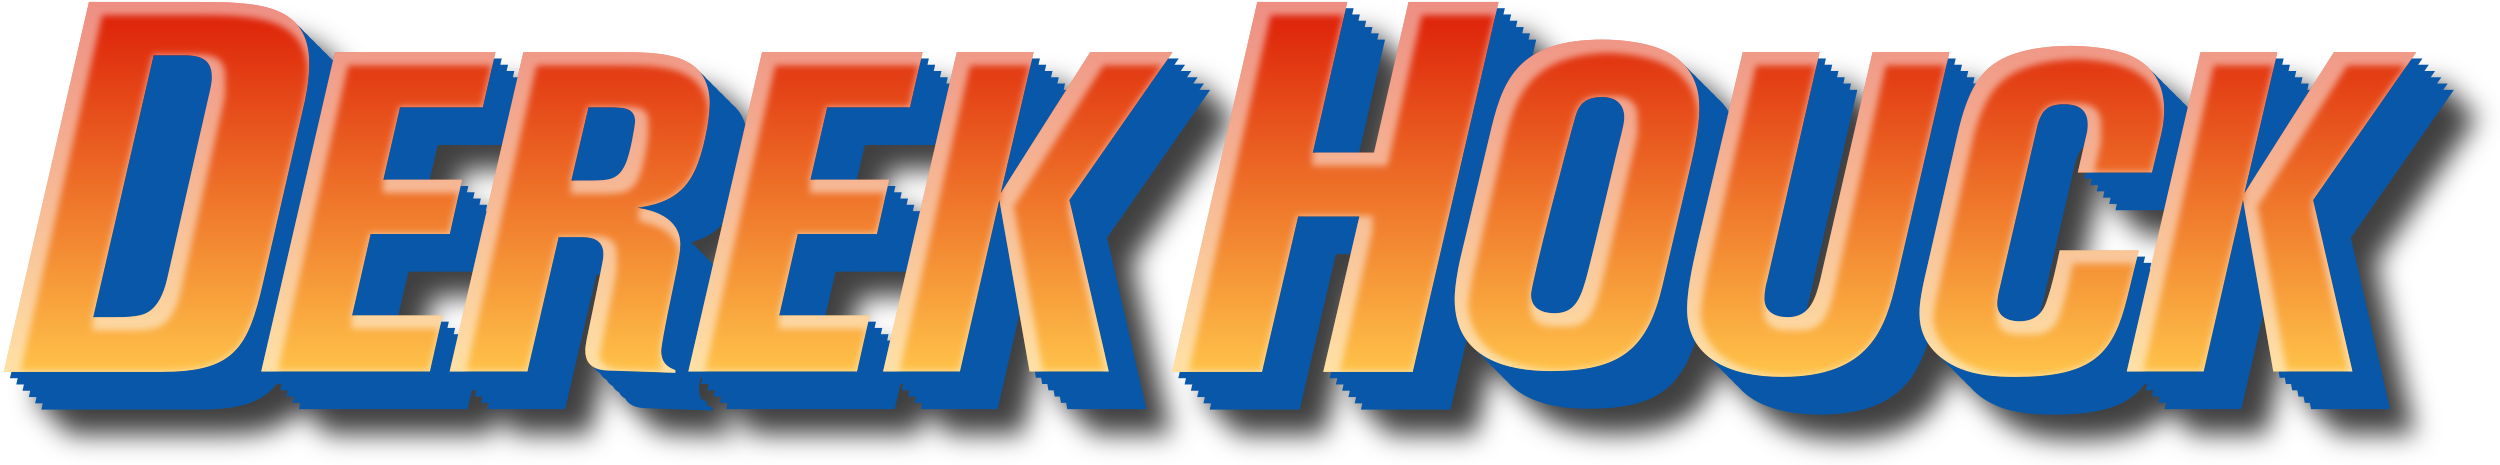
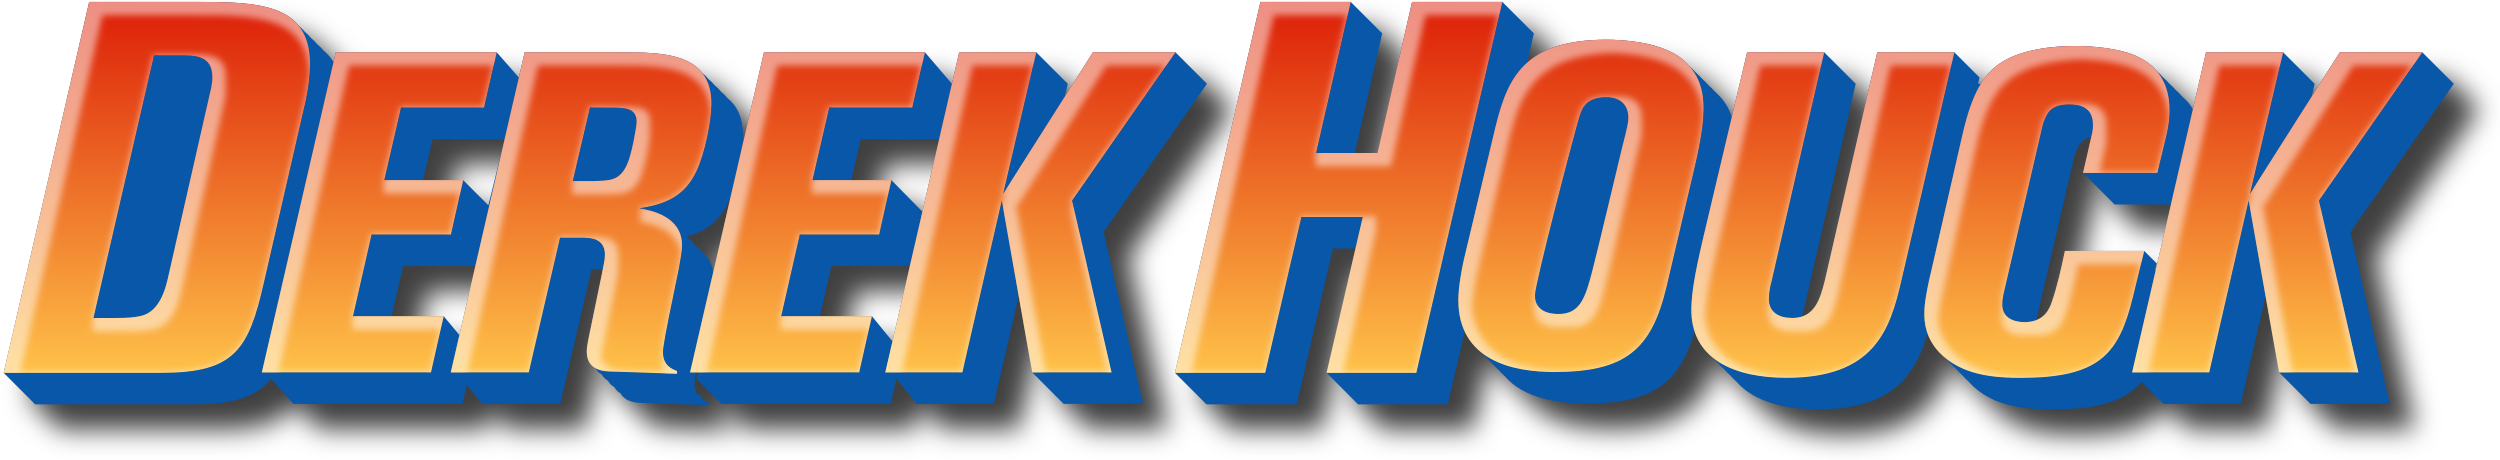
- <svg xmlns="http://www.w3.org/2000/svg" xmlns:xlink="http://www.w3.org/1999/xlink" width="398px" height="74px" viewBox="0 0 398 74" version="1.1">
+ <svg xmlns="http://www.w3.org/2000/svg" xmlns:xlink="http://www.w3.org/1999/xlink" width="397px" height="73px" viewBox="0 0 397 73" version="1.1">
  <defs>
-     <path d="M340.873,60.832 C338.313,64.232 334.15,65.704 326.264,65.704 C323.024,65.704 320.072,65.416 317.552,64.408 C316.209,63.871 314.437,62.904 313.074,61.323 C312.726,61.021 312.389,60.689 312.074,60.323 C311.726,60.021 311.389,59.689 311.074,59.323 C310.726,59.021 310.389,58.689 310.074,58.323 C309.726,58.021 309.389,57.689 309.074,57.323 C308.011,56.401 307.054,55.194 306.5,53.637 C304.596,60.13 301.049,65.696 289.125,65.696 C283.806,65.696 278.887,64.465 276.179,61.299 C275.819,60.99 275.485,60.657 275.179,60.299 C274.819,59.99 274.485,59.657 274.179,59.299 C273.819,58.99 273.485,58.657 273.179,58.299 C272.819,57.99 272.485,57.657 272.179,57.299 C270.967,56.257 270.045,54.947 269.514,53.328 C267.045,61.73 262.7,64.776 252.264,64.776 C247.738,64.776 242.357,63.921 239.345,60.41 C238.989,60.103 238.654,59.77 238.345,59.41 C237.989,59.103 237.654,58.77 237.345,58.41 C236.989,58.103 236.654,57.77 236.345,57.41 C235.989,57.103 235.654,56.77 235.345,56.41 C234.388,55.586 233.587,54.574 233.009,53.336 L230.325,64.904 L216.078,64.904 L216.31,63.904 L215.078,63.904 L215.31,62.904 L214.078,62.904 L214.31,61.904 L213.078,61.904 L213.31,60.904 L212.078,60.904 L212.31,59.904 L211.078,59.904 L215.665,40.159 L212.079,40.159 L206.33,64.904 L192,64.904 L192.231,63.904 L191,63.904 L191.231,62.904 L190,62.904 L190.231,61.904 L189,61.904 L189.231,60.904 L188,60.904 L188.231,59.904 L187,59.904 L200.58,1 L214.911,1 L214.681,2 L215.911,2 L215.681,3 L216.911,3 L216.681,4 L217.911,4 L217.681,5 L218.911,5 L218.681,6 L219.911,6 L215.558,24.995 L219.16,24.995 L224.659,1 L238.989,1 L238.757,2 L239.989,2 L239.757,3 L240.989,3 L240.757,4 L241.989,4 L241.757,5 L242.989,5 L242.757,6 L243.989,6 L242.907,10.663 C245.446,8.391 249.31,7 255.544,7 C258.208,7 263.68,7.36 266.992,9.664 C267.695,10.162 268.277,10.699 268.756,11.26 C269.131,11.582 269.463,11.917 269.756,12.26 C270.131,12.582 270.463,12.917 270.756,13.26 C271.131,13.582 271.463,13.917 271.756,14.26 C272.131,14.582 272.463,14.917 272.756,15.26 C274.179,16.483 274.983,17.885 275.429,19.273 L277.861,9 L290.101,9 L289.871,10 L291.101,10 L290.871,11 L292.101,11 L291.871,12 L293.101,12 L292.871,13 L294.101,13 L293.871,14 L295.101,14 L286.749,50.36 C286.705,50.491 286.648,50.703 286.59,50.963 C288.868,50.208 289.571,47.709 290.173,45.36 L298.525,9 L310.765,9 L310.533,10 L311.765,10 L311.533,11 L312.765,11 L312.533,12 L313.765,12 L313.533,13 L314.765,13 L314.533,14 L314.971,14 C315.841,12.577 316.767,11.663 317.736,10.952 C321.12,8.432 326.808,8 329.976,8 C333.072,8 336.96,8.432 339.48,9.512 C340.629,10.019 341.905,10.779 342.935,12.01 C343.284,12.303 343.621,12.635 343.935,13.01 C344.284,13.303 344.621,13.635 344.935,14.01 C345.284,14.303 345.621,14.635 345.935,15.01 C346.284,15.303 346.621,15.635 346.935,16.01 C347.569,16.543 348.163,17.201 348.654,18.019 L350.736,9 L362.976,9 L362.742,10 L363.976,10 L363.742,11 L364.976,11 L364.742,12 L365.976,12 L365.742,13 L366.976,13 L366.742,14 L367.976,14 L367.493,16.064 L371.976,9 L385.08,9 L384.383,10 L386.08,10 L385.383,11 L387.08,11 L386.383,12 L388.08,12 L387.383,13 L389.08,13 L388.383,14 L390.08,14 L373.664,37.544 L379.928,64.832 L367.328,64.832 L367.151,63.832 L366.328,63.832 L366.151,62.832 L365.328,62.832 L365.151,61.832 L364.328,61.832 L364.151,60.832 L363.328,60.832 L363.151,59.832 L362.328,59.832 L360.179,47.674 L356.24,64.832 L344,64.832 L344.231,63.832 L343,63.832 L343.231,62.832 L342,62.832 L342.231,61.832 L341,61.832 L341.231,60.832 L340.873,60.832 L340.873,60.832 Z M342.761,43.544 L345.158,33.16 L336.2,33.16 L336.429,32.16 L335.2,32.16 L335.429,31.16 L334.2,31.16 L334.429,30.16 L333.2,30.16 L333.429,29.16 L332.2,29.16 L332.429,28.16 L331.2,28.16 L332.51,22.439 C330.794,22.848 330.329,24.033 329.864,25.312 L323.816,51.376 C323.803,51.428 323.79,51.481 323.777,51.533 C325.428,50.896 325.957,49.451 326.232,48.68 C327.096,46.232 327.744,43.28 328.32,40.544 L340.92,40.544 L340.675,41.544 L341.92,41.544 L341.675,42.544 L342.92,42.544 L342.675,43.544 L342.761,43.544 L342.761,43.544 Z M142.759,60.832 L141.856,64.832 L115,64.832 L115.231,63.832 L114,63.832 L114.231,62.832 L113,62.832 L113.231,61.832 L112,61.832 L112.231,60.832 L111,60.832 L111.231,59.832 L110.92,59.832 C110.79,60.611 110.696,61.28 110.696,61.592 C110.696,61.963 110.738,62.287 110.811,62.57 C110.852,62.586 110.891,62.601 110.928,62.616 L110.928,62.928 C110.97,63.033 111.017,63.131 111.068,63.223 C111.385,63.409 111.697,63.524 111.928,63.616 L111.928,64.048 L111.795,64.044 C112.2,64.342 112.631,64.497 112.928,64.616 L112.928,65.048 L102.272,64.688 C100.736,64.637 99.528,64.222 98.958,63.158 C98.532,62.92 98.192,62.594 97.958,62.158 C97.532,61.92 97.192,61.594 96.958,61.158 C96.532,60.92 96.192,60.594 95.958,60.158 C95.532,59.92 95.192,59.594 94.958,59.158 C94.109,58.684 93.6,57.857 93.6,56.52 C93.6,56.16 93.6,55.656 94.104,53.352 L95.976,44.28 C96.038,43.971 96.093,43.695 96.143,43.448 L94.352,43.448 L89.384,64.832 L77,64.832 L77.231,63.832 L76,63.832 L76.231,62.832 L75,62.832 L75.231,61.832 L74.533,61.832 L73.856,64.832 L47,64.832 L47.231,63.832 L46,63.832 L46.231,62.832 L45,62.832 L45.231,61.832 L44,61.832 L44.231,60.832 L43.453,60.832 C41.153,63.744 37.592,64.904 31.078,64.904 L6,64.904 L6.231,63.904 L5,63.904 L5.231,62.904 L4,62.904 L4.231,61.904 L3,61.904 L3.231,60.904 L2,60.904 L2.231,59.904 L1,59.904 L14.58,1 L31.077,1 C38.532,1 44.835,1.085 47.814,4.741 C48.18,5.04 48.514,5.372 48.814,5.741 C49.18,6.04 49.514,6.372 49.814,6.741 C50.18,7.04 50.514,7.372 50.814,7.741 C51.18,8.04 51.514,8.372 51.814,8.741 C52.429,9.244 52.954,9.839 53.38,10.544 L53.736,9 L79.296,9 L79.066,10 L80.296,10 L80.066,11 L81.296,11 L81.066,12 L82.296,12 L82.066,13 L82.812,13 L83.736,9 L98.568,9 C103.842,9 109.347,9 111.915,12.253 C112.284,12.547 112.619,12.878 112.915,13.253 C113.284,13.547 113.619,13.878 113.915,14.253 C114.284,14.547 114.619,14.878 114.915,15.253 C115.284,15.547 115.619,15.878 115.915,16.253 C117.455,17.477 118.4,19.366 118.4,22.28 C118.4,22.732 118.367,23.266 118.306,23.855 L121.736,9 L147.296,9 L147.066,10 L148.296,10 L148.066,11 L149.296,11 L149.066,12 L150.296,12 L150.066,13 L151.296,13 L151.066,14 L151.582,14 L152.736,9 L164.976,9 L164.742,10 L165.976,10 L165.742,11 L166.976,11 L166.742,12 L167.976,12 L167.742,13 L168.976,13 L168.742,14 L169.976,14 L169.493,16.064 L173.976,9 L187.08,9 L186.383,10 L188.08,10 L187.383,11 L189.08,11 L188.383,12 L190.08,12 L189.383,13 L191.08,13 L190.383,14 L192.08,14 L175.664,37.544 L181.928,64.832 L169.328,64.832 L169.151,63.832 L168.328,63.832 L168.151,62.832 L167.328,62.832 L167.151,61.832 L166.328,61.832 L166.151,60.832 L165.328,60.832 L165.151,59.832 L164.328,59.832 L162.179,47.674 L158.24,64.832 L146,64.832 L146.231,63.832 L145,63.832 L145.231,62.832 L144,62.832 L144.231,61.832 L143,61.832 L143.231,60.832 L142.759,60.832 L142.759,60.832 Z M142.138,54.904 L144.899,42.944 L132.424,42.944 L130.611,50.904 L138.872,50.904 L138.646,51.904 L139.872,51.904 L139.646,52.904 L140.872,52.904 L140.646,53.904 L141.872,53.904 L141.646,54.904 L142.138,54.904 L142.138,54.904 Z M146.894,34.304 L149.554,22.784 L137.104,22.784 L135.596,29.304 L141.968,29.304 L141.743,30.304 L142.968,30.304 L142.743,31.304 L143.968,31.304 L143.743,32.304 L144.968,32.304 L144.743,33.304 L145.968,33.304 L145.743,34.304 L146.894,34.304 L146.894,34.304 Z M116.461,31.849 C116.319,32.217 116.173,32.558 116.024,32.864 C114.523,36.088 112.207,37.51 109.473,38.255 C109.568,38.361 109.66,38.471 109.747,38.586 C110.117,38.872 110.457,39.203 110.747,39.586 C111.117,39.872 111.457,40.203 111.747,40.586 C112.72,41.337 113.484,42.399 113.674,43.918 L116.461,31.849 L116.461,31.849 Z M73.369,53.904 L75.899,42.944 L64.424,42.944 L62.611,50.904 L70.872,50.904 L70.646,51.904 L71.872,51.904 L71.646,52.904 L72.872,52.904 L72.646,53.904 L73.369,53.904 L73.369,53.904 Z M77.894,34.304 L80.554,22.784 L69.104,22.784 L67.596,29.304 L73.968,29.304 L73.743,30.304 L74.968,30.304 L74.743,31.304 L75.968,31.304 L75.743,32.304 L76.968,32.304 L76.743,33.304 L77.968,33.304 L77.743,34.304 L77.894,34.304 L77.894,34.304 Z" id="path-1" />
+     <path d="M325.264,64.704 C322.024,64.704 319.072,64.416 316.552,63.408 C315.209,62.871 313.437,61.904 312.074,60.323 C311.726,60.021 311.389,59.689 311.074,59.323 C310.726,59.021 310.389,58.689 310.074,58.323 C309.726,58.021 309.389,57.689 309.074,57.323 C308.726,57.021 308.389,56.689 308.074,56.323 C307.011,55.401 306.054,54.194 305.5,52.637 C303.596,59.13 300.049,64.696 288.125,64.696 C282.806,64.696 277.887,63.465 275.179,60.299 C274.819,59.99 274.485,59.657 274.179,59.299 C273.819,58.99 273.485,58.657 273.179,58.299 C272.819,57.99 272.485,57.657 272.179,57.299 C271.819,56.99 271.485,56.657 271.179,56.299 C269.967,55.257 269.045,53.947 268.514,52.328 C266.045,60.73 261.7,63.776 251.264,63.776 C246.738,63.776 241.357,62.921 238.345,59.41 C237.989,59.103 237.654,58.77 237.345,58.41 C236.989,58.103 236.654,57.77 236.345,57.41 C235.989,57.103 235.654,56.77 235.345,56.41 C234.989,56.103 234.654,55.77 234.345,55.41 C233.388,54.586 232.587,53.574 232.009,52.336 L229.325,63.904 L215.078,63.904 L210.078,58.904 L214.665,39.159 L211.079,39.159 L205.33,63.904 L191,63.904 L186,58.904 L199.58,-5.68434189e-14 L213.911,-5.68434189e-14 L218.911,5 L214.558,23.995 L218.16,23.995 L223.659,-5.68434189e-14 L237.989,-5.68434189e-14 L242.989,5 L241.907,9.663 C244.446,7.391 248.31,6 254.544,6 C257.208,6 262.68,6.36 265.992,8.664 C266.695,9.162 267.277,9.699 267.756,10.26 C268.131,10.582 268.463,10.917 268.756,11.26 C269.131,11.582 269.463,11.917 269.756,12.26 C270.131,12.582 270.463,12.917 270.756,13.26 C271.131,13.582 271.463,13.917 271.756,14.26 C273.179,15.483 273.983,16.885 274.429,18.273 L276.861,8 L289.101,8 L294.101,13 L285.749,49.36 C285.705,49.491 285.648,49.703 285.59,49.963 C287.868,49.208 288.571,46.709 289.173,44.36 L297.525,8 L309.765,8 L313.765,12 L313.533,13 L313.971,13 C314.841,11.577 315.767,10.663 316.736,9.952 C320.12,7.432 325.808,7 328.976,7 C332.072,7 335.96,7.432 338.48,8.512 C339.629,9.019 340.905,9.779 341.935,11.01 C342.284,11.303 342.621,11.635 342.935,12.01 C343.284,12.303 343.621,12.635 343.935,13.01 C344.284,13.303 344.621,13.635 344.935,14.01 C345.284,14.303 345.621,14.635 345.935,15.01 C346.569,15.543 347.163,16.201 347.654,17.019 L349.736,8 L361.976,8 L366.976,13 L366.493,15.064 L370.976,8 L384.08,8 L389.08,13 L372.664,36.544 L378.928,63.832 L366.328,63.832 L361.328,58.832 L359.179,46.674 L355.24,63.832 L343,63.832 L339.458,60.323 L339.873,59.832 C337.313,63.232 333.15,64.704 325.264,64.704 Z M344.158,32.16 L335.2,32.16 L330.2,27.16 L331.51,21.439 C329.794,21.848 329.329,23.033 328.864,24.312 L322.816,50.376 C322.803,50.428 322.79,50.481 322.777,50.533 C324.428,49.896 324.957,48.451 325.232,47.68 C326.096,45.232 326.744,42.28 327.32,39.544 L339.92,39.544 L341.92,41.544 L341.675,42.544 L341.761,42.544 L344.158,32.16 Z M140.856,63.832 L114,63.832 L110,59.832 L110.231,58.832 L109.92,58.832 C109.79,59.611 109.696,60.28 109.696,60.592 C109.696,60.963 109.738,61.287 109.811,61.57 C109.852,61.586 109.891,61.601 109.928,61.616 L109.928,61.928 C109.97,62.033 110.017,62.131 110.068,62.223 C110.385,62.409 110.697,62.524 110.928,62.616 L110.928,63.048 L110.795,63.044 C111.2,63.342 111.631,63.497 111.928,63.616 L111.928,64.048 L101.272,63.688 C99.736,63.637 98.528,63.222 97.958,62.158 C97.532,61.92 97.192,61.594 96.958,61.158 C96.532,60.92 96.192,60.594 95.958,60.158 C95.532,59.92 95.192,59.594 94.958,59.158 C94.532,58.92 94.192,58.594 93.958,58.158 C93.109,57.684 92.6,56.857 92.6,55.52 C92.6,55.16 92.6,54.656 93.104,52.352 L94.976,43.28 C95.038,42.971 95.093,42.695 95.143,42.448 L93.352,42.448 L88.384,63.832 L76,63.832 L73.533,60.832 L72.856,63.832 L46,63.832 L42.453,59.832 C40.153,62.744 36.592,63.904 30.078,63.904 L5,63.904 L1.42108547e-13,58.904 L13.58,-5.68434189e-14 L30.077,-5.68434189e-14 C37.532,-5.68434189e-14 43.835,0.085 46.814,3.741 C47.18,4.04 47.514,4.372 47.814,4.741 C48.18,5.04 48.514,5.372 48.814,5.741 C49.18,6.04 49.514,6.372 49.814,6.741 C50.18,7.04 50.514,7.372 50.814,7.741 C51.429,8.244 51.954,8.839 52.38,9.544 L52.736,8 L78.296,8 L81.812,12 L82.736,8 L97.568,8 C102.842,8 108.347,8 110.915,11.253 C111.284,11.547 111.619,11.878 111.915,12.253 C112.284,12.547 112.619,12.878 112.915,13.253 C113.284,13.547 113.619,13.878 113.915,14.253 C114.284,14.547 114.619,14.878 114.915,15.253 C116.455,16.477 117.4,18.366 117.4,21.28 C117.4,21.732 117.367,22.266 117.306,22.855 L120.736,8 L146.296,8 L150.582,13 L151.736,8 L163.976,8 L168.976,13 L168.493,15.064 L172.976,8 L186.08,8 L191.08,13 L174.664,36.544 L180.928,63.832 L168.328,63.832 L163.328,58.832 L161.179,46.674 L157.24,63.832 L145,63.832 L141.759,59.832 L140.856,63.832 Z M143.899,41.944 L131.424,41.944 L129.611,49.904 L137.872,49.904 L141.138,53.904 L143.899,41.944 Z M148.554,21.784 L136.104,21.784 L134.596,28.304 L140.968,28.304 L145.894,33.304 L148.554,21.784 Z M115.024,31.864 C113.523,35.088 111.207,36.51 108.473,37.255 C108.568,37.361 108.66,37.471 108.747,37.586 C109.117,37.872 109.457,38.203 109.747,38.586 C110.117,38.872 110.457,39.203 110.747,39.586 C111.72,40.337 112.484,41.399 112.674,42.918 L115.461,30.849 C115.319,31.217 115.173,31.558 115.024,31.864 Z M74.899,41.944 L63.424,41.944 L61.611,49.904 L69.872,49.904 L72.369,52.904 L74.899,41.944 Z M79.554,21.784 L68.104,21.784 L66.596,28.304 L72.968,28.304 L76.968,32.304 L79.554,21.784 Z" id="path-1" />
    <filter x="-1.0%" y="-6.2%" width="104.1%" height="124.7%" filterUnits="objectBoundingBox" id="filter-2">
      <feOffset dx="4" dy="4" in="SourceAlpha" result="shadowOffsetOuter1" />
      <feGaussianBlur stdDeviation="2" in="shadowOffsetOuter1" result="shadowBlurOuter1" />
      <feColorMatrix values="0 0 0 0 0   0 0 0 0 0   0 0 0 0 0  0 0 0 0.75 0" type="matrix" in="shadowBlurOuter1" />
    </filter>
    <linearGradient x1="50%" y1="0%" x2="50%" y2="100%" id="linearGradient-3">
      <stop stop-color="#DC1D07" offset="0%" />
      <stop stop-color="#FFC44A" offset="100%" />
    </linearGradient>
-     <path d="M-3.55271368e-15,58.904 L13.58,-3.19744231e-14 L30.077,-3.19744231e-14 C40.491,-3.19744231e-14 48.656,0.167 48.656,9.998 C48.656,11.498 48.406,13.58 47.99,15.58 L41.324,44.574 C38.908,55.238 36.659,58.904 25.078,58.904 L-3.55271368e-15,58.904 Z M28.689,8.504 L23.878,8.504 L14.256,50.2 C19.513,50.2 19.691,50.2 20.938,50.022 C22.274,49.844 24.769,49.487 26.016,44.142 L32.966,13.582 C33.055,13.048 33.144,12.513 33.144,11.979 C33.144,9.039 31.273,8.504 28.689,8.504 Z M41,58.832 L52.736,8 L78.296,8 L76.28,16.784 L63.104,16.784 L60.44,28.304 L72.968,28.304 L71.024,36.944 L58.424,36.944 L55.472,49.904 L69.872,49.904 L67.856,58.832 L41,58.832 Z M71,58.832 L82.736,8 L97.568,8 C104.768,8 112.4,8 112.4,16.28 C112.4,18.872 111.32,24.2 110.024,26.864 C108.08,31.04 104.768,32.192 100.952,32.768 C102.896,33.128 107.72,34.064 107.72,38.672 C107.72,39.68 107.504,40.688 107.216,42.344 L105.632,50.048 C105.416,51.128 104.696,54.728 104.696,55.592 C104.696,57.824 106.208,58.328 106.928,58.616 L106.928,59.048 L96.272,58.688 C94.112,58.616 92.6,57.824 92.6,55.52 C92.6,55.16 92.6,54.656 93.104,52.352 L94.976,43.28 C95.336,41.48 95.48,40.832 95.48,40.184 C95.48,37.664 93.464,37.448 91.88,37.448 L88.352,37.448 L83.384,58.832 L71,58.832 Z M93.104,16.784 L90.368,28.448 L93.752,28.448 C96.344,28.376 97.856,28.376 99.008,25.784 C99.728,24.272 100.52,19.736 100.52,19.016 C100.52,17.072 98.936,16.928 98.144,16.856 C97.424,16.784 96.992,16.784 93.104,16.784 Z M109,58.832 L120.736,8 L146.296,8 L144.28,16.784 L131.104,16.784 L128.44,28.304 L140.968,28.304 L139.024,36.944 L126.424,36.944 L123.472,49.904 L137.872,49.904 L135.856,58.832 L109,58.832 Z M158.72,30.464 L172.976,8 L186.08,8 L169.664,31.544 L175.928,58.832 L163.328,58.832 L158.504,31.544 L152.24,58.832 L140,58.832 L151.736,8 L163.976,8 L158.72,30.464 Z M199.58,-2.84217094e-14 L213.911,-2.84217094e-14 L208.412,23.995 L218.16,23.995 L223.659,-2.84217094e-14 L237.989,-2.84217094e-14 L224.325,58.904 L210.078,58.904 L215.827,34.159 L206.079,34.159 L200.33,58.904 L186,58.904 L199.58,-2.84217094e-14 Z M231.864,40.992 L236.544,21.336 C238.488,13.056 240.504,6 254.544,6 C257.208,6 262.68,6.36 265.992,8.664 C269.448,11.112 269.952,14.496 269.952,17.016 C269.952,20.328 268.872,24.864 268.08,28.176 L264.048,45.312 C261.672,55.248 257.496,58.776 246.264,58.776 C239.568,58.776 231,56.904 231,47.328 C231,45.384 231.504,42.576 231.864,40.992 Z M250.224,18.24 C249.288,21.408 243.168,44.736 243.168,46.608 C243.168,48.552 244.536,49.56 246.912,49.56 C250.296,49.56 251.16,47.112 252.312,42.576 C253.032,39.84 256.2,26.52 256.92,23.496 C257.928,19.536 258,19.104 258,18.384 C258,16.44 256.848,15.144 254.472,15.144 C251.304,15.144 250.656,16.872 250.224,18.24 Z M269.805,37.808 L276.861,8 L289.101,8 L280.749,44.36 C280.605,44.792 280.317,46.088 280.317,47.168 C280.317,49.256 281.829,50.192 284.061,50.192 C287.589,50.192 288.453,47.168 289.173,44.36 L297.525,8 L309.765,8 L301.341,44.36 C299.541,52.136 297.021,59.696 283.125,59.696 C274.989,59.696 267.789,56.816 268.005,48.536 C268.077,46.16 268.509,43.352 269.805,37.808 Z M343.52,20.896 L342.008,27.16 L330.2,27.16 L331.568,21.184 C331.712,20.68 331.784,20.104 331.784,19.528 C331.784,16.648 329.624,16.288 327.968,16.288 C325.016,16.288 324.44,17.728 323.864,19.312 L317.816,45.376 C317.6,46.24 317.384,47.176 317.384,48.04 C317.384,50.56 319.832,50.848 320.912,50.848 C324.08,50.848 324.872,48.688 325.232,47.68 C326.096,45.232 326.744,42.28 327.32,39.544 L339.92,39.544 L338.12,46.888 C335.888,56.032 332.72,59.704 320.264,59.704 C317.024,59.704 314.072,59.416 311.552,58.408 C309.032,57.4 305,54.88 305,49.624 C305,48.832 305,47.248 306.152,42.496 L311.048,21.112 C312.632,14.128 314.576,11.536 316.736,9.952 C320.12,7.432 325.808,7 328.976,7 C332.072,7 335.96,7.432 338.48,8.512 C340.928,9.592 343.952,11.824 343.952,17.296 C343.952,18.376 343.808,19.6 343.52,20.896 Z M356.72,30.464 L370.976,8 L384.08,8 L367.664,31.544 L373.928,58.832 L361.328,58.832 L356.504,31.544 L350.24,58.832 L338,58.832 L349.736,8 L361.976,8 L356.72,30.464 Z" id="path-4" />
+     <path d="M2.48689958e-14,58.904 L13.58,-3.55271368e-15 L30.077,-3.55271368e-15 C40.491,-3.55271368e-15 48.656,0.167 48.656,9.998 C48.656,11.498 48.406,13.58 47.99,15.58 L41.324,44.574 C38.908,55.238 36.659,58.904 25.078,58.904 L2.48689958e-14,58.904 Z M28.689,8.504 L23.878,8.504 L14.256,50.2 C19.513,50.2 19.691,50.2 20.938,50.022 C22.274,49.844 24.769,49.487 26.016,44.142 L32.966,13.582 C33.055,13.048 33.144,12.513 33.144,11.979 C33.144,9.039 31.273,8.504 28.689,8.504 Z M41,58.832 L52.736,8 L78.296,8 L76.28,16.784 L63.104,16.784 L60.44,28.304 L72.968,28.304 L71.024,36.944 L58.424,36.944 L55.472,49.904 L69.872,49.904 L67.856,58.832 L41,58.832 Z M71,58.832 L82.736,8 L97.568,8 C104.768,8 112.4,8 112.4,16.28 C112.4,18.872 111.32,24.2 110.024,26.864 C108.08,31.04 104.768,32.192 100.952,32.768 C102.896,33.128 107.72,34.064 107.72,38.672 C107.72,39.68 107.504,40.688 107.216,42.344 L105.632,50.048 C105.416,51.128 104.696,54.728 104.696,55.592 C104.696,57.824 106.208,58.328 106.928,58.616 L106.928,59.048 L96.272,58.688 C94.112,58.616 92.6,57.824 92.6,55.52 C92.6,55.16 92.6,54.656 93.104,52.352 L94.976,43.28 C95.336,41.48 95.48,40.832 95.48,40.184 C95.48,37.664 93.464,37.448 91.88,37.448 L88.352,37.448 L83.384,58.832 L71,58.832 Z M93.104,16.784 L90.368,28.448 L93.752,28.448 C96.344,28.376 97.856,28.376 99.008,25.784 C99.728,24.272 100.52,19.736 100.52,19.016 C100.52,17.072 98.936,16.928 98.144,16.856 C97.424,16.784 96.992,16.784 93.104,16.784 Z M109,58.832 L120.736,8 L146.296,8 L144.28,16.784 L131.104,16.784 L128.44,28.304 L140.968,28.304 L139.024,36.944 L126.424,36.944 L123.472,49.904 L137.872,49.904 L135.856,58.832 L109,58.832 Z M158.72,30.464 L172.976,8 L186.08,8 L169.664,31.544 L175.928,58.832 L163.328,58.832 L158.504,31.544 L152.24,58.832 L140,58.832 L151.736,8 L163.976,8 L158.72,30.464 Z M199.58,0 L213.911,0 L208.412,23.995 L218.16,23.995 L223.659,0 L237.989,0 L224.325,58.904 L210.078,58.904 L215.827,34.159 L206.079,34.159 L200.33,58.904 L186,58.904 L199.58,0 Z M231.864,40.992 L236.544,21.336 C238.488,13.056 240.504,6 254.544,6 C257.208,6 262.68,6.36 265.992,8.664 C269.448,11.112 269.952,14.496 269.952,17.016 C269.952,20.328 268.872,24.864 268.08,28.176 L264.048,45.312 C261.672,55.248 257.496,58.776 246.264,58.776 C239.568,58.776 231,56.904 231,47.328 C231,45.384 231.504,42.576 231.864,40.992 Z M250.224,18.24 C249.288,21.408 243.168,44.736 243.168,46.608 C243.168,48.552 244.536,49.56 246.912,49.56 C250.296,49.56 251.16,47.112 252.312,42.576 C253.032,39.84 256.2,26.52 256.92,23.496 C257.928,19.536 258,19.104 258,18.384 C258,16.44 256.848,15.144 254.472,15.144 C251.304,15.144 250.656,16.872 250.224,18.24 Z M269.805,37.808 L276.861,8 L289.101,8 L280.749,44.36 C280.605,44.792 280.317,46.088 280.317,47.168 C280.317,49.256 281.829,50.192 284.061,50.192 C287.589,50.192 288.453,47.168 289.173,44.36 L297.525,8 L309.765,8 L301.341,44.36 C299.541,52.136 297.021,59.696 283.125,59.696 C274.989,59.696 267.789,56.816 268.005,48.536 C268.077,46.16 268.509,43.352 269.805,37.808 Z M343.52,20.896 L342.008,27.16 L330.2,27.16 L331.568,21.184 C331.712,20.68 331.784,20.104 331.784,19.528 C331.784,16.648 329.624,16.288 327.968,16.288 C325.016,16.288 324.44,17.728 323.864,19.312 L317.816,45.376 C317.6,46.24 317.384,47.176 317.384,48.04 C317.384,50.56 319.832,50.848 320.912,50.848 C324.08,50.848 324.872,48.688 325.232,47.68 C326.096,45.232 326.744,42.28 327.32,39.544 L339.92,39.544 L338.12,46.888 C335.888,56.032 332.72,59.704 320.264,59.704 C317.024,59.704 314.072,59.416 311.552,58.408 C309.032,57.4 305,54.88 305,49.624 C305,48.832 305,47.248 306.152,42.496 L311.048,21.112 C312.632,14.128 314.576,11.536 316.736,9.952 C320.12,7.432 325.808,7 328.976,7 C332.072,7 335.96,7.432 338.48,8.512 C340.928,9.592 343.952,11.824 343.952,17.296 C343.952,18.376 343.808,19.6 343.52,20.896 Z M356.72,30.464 L370.976,8 L384.08,8 L367.664,31.544 L373.928,58.832 L361.328,58.832 L356.504,31.544 L350.24,58.832 L338,58.832 L349.736,8 L361.976,8 L356.72,30.464 Z" id="path-4" />
    <filter x="-0.4%" y="-2.5%" width="100.8%" height="105.0%" filterUnits="objectBoundingBox" id="filter-5">
      <feMorphology radius="1" operator="erode" in="SourceAlpha" result="shadowSpreadInner1" />
      <feGaussianBlur stdDeviation="0.5" in="shadowSpreadInner1" result="shadowBlurInner1" />
      <feOffset dx="1" dy="1" in="shadowBlurInner1" result="shadowOffsetInner1" />
      <feComposite in="shadowOffsetInner1" in2="SourceAlpha" operator="arithmetic" k2="-1" k3="1" result="shadowInnerInner1" />
      <feColorMatrix values="0 0 0 0 1   0 0 0 0 1   0 0 0 0 1  0 0 0 0.5 0" type="matrix" in="shadowInnerInner1" />
    </filter>
  </defs>
  <g id="Page-1" stroke="none" stroke-width="1" fill="none" fill-rule="evenodd">
-     <g id="Outlines-with-3D-effect" transform="translate(0.584, 0.304)" fill-rule="nonzero">
+     <g id="Smooth-lines" transform="translate(0.584, 0.304)" fill-rule="nonzero">
      <g id="3D-Effect-Flattened">
        <use fill="black" fill-opacity="1" filter="url(#filter-2)" xlink:href="#path-1" />
        <use fill="#0857A8" xlink:href="#path-1" />
      </g>
      <g id="Outlines">
        <use fill="url(#linearGradient-3)" xlink:href="#path-4" />
        <use fill="black" fill-opacity="1" filter="url(#filter-5)" xlink:href="#path-4" />
        <use xlink:href="#path-4" />
      </g>
    </g>
  </g>
</svg>
